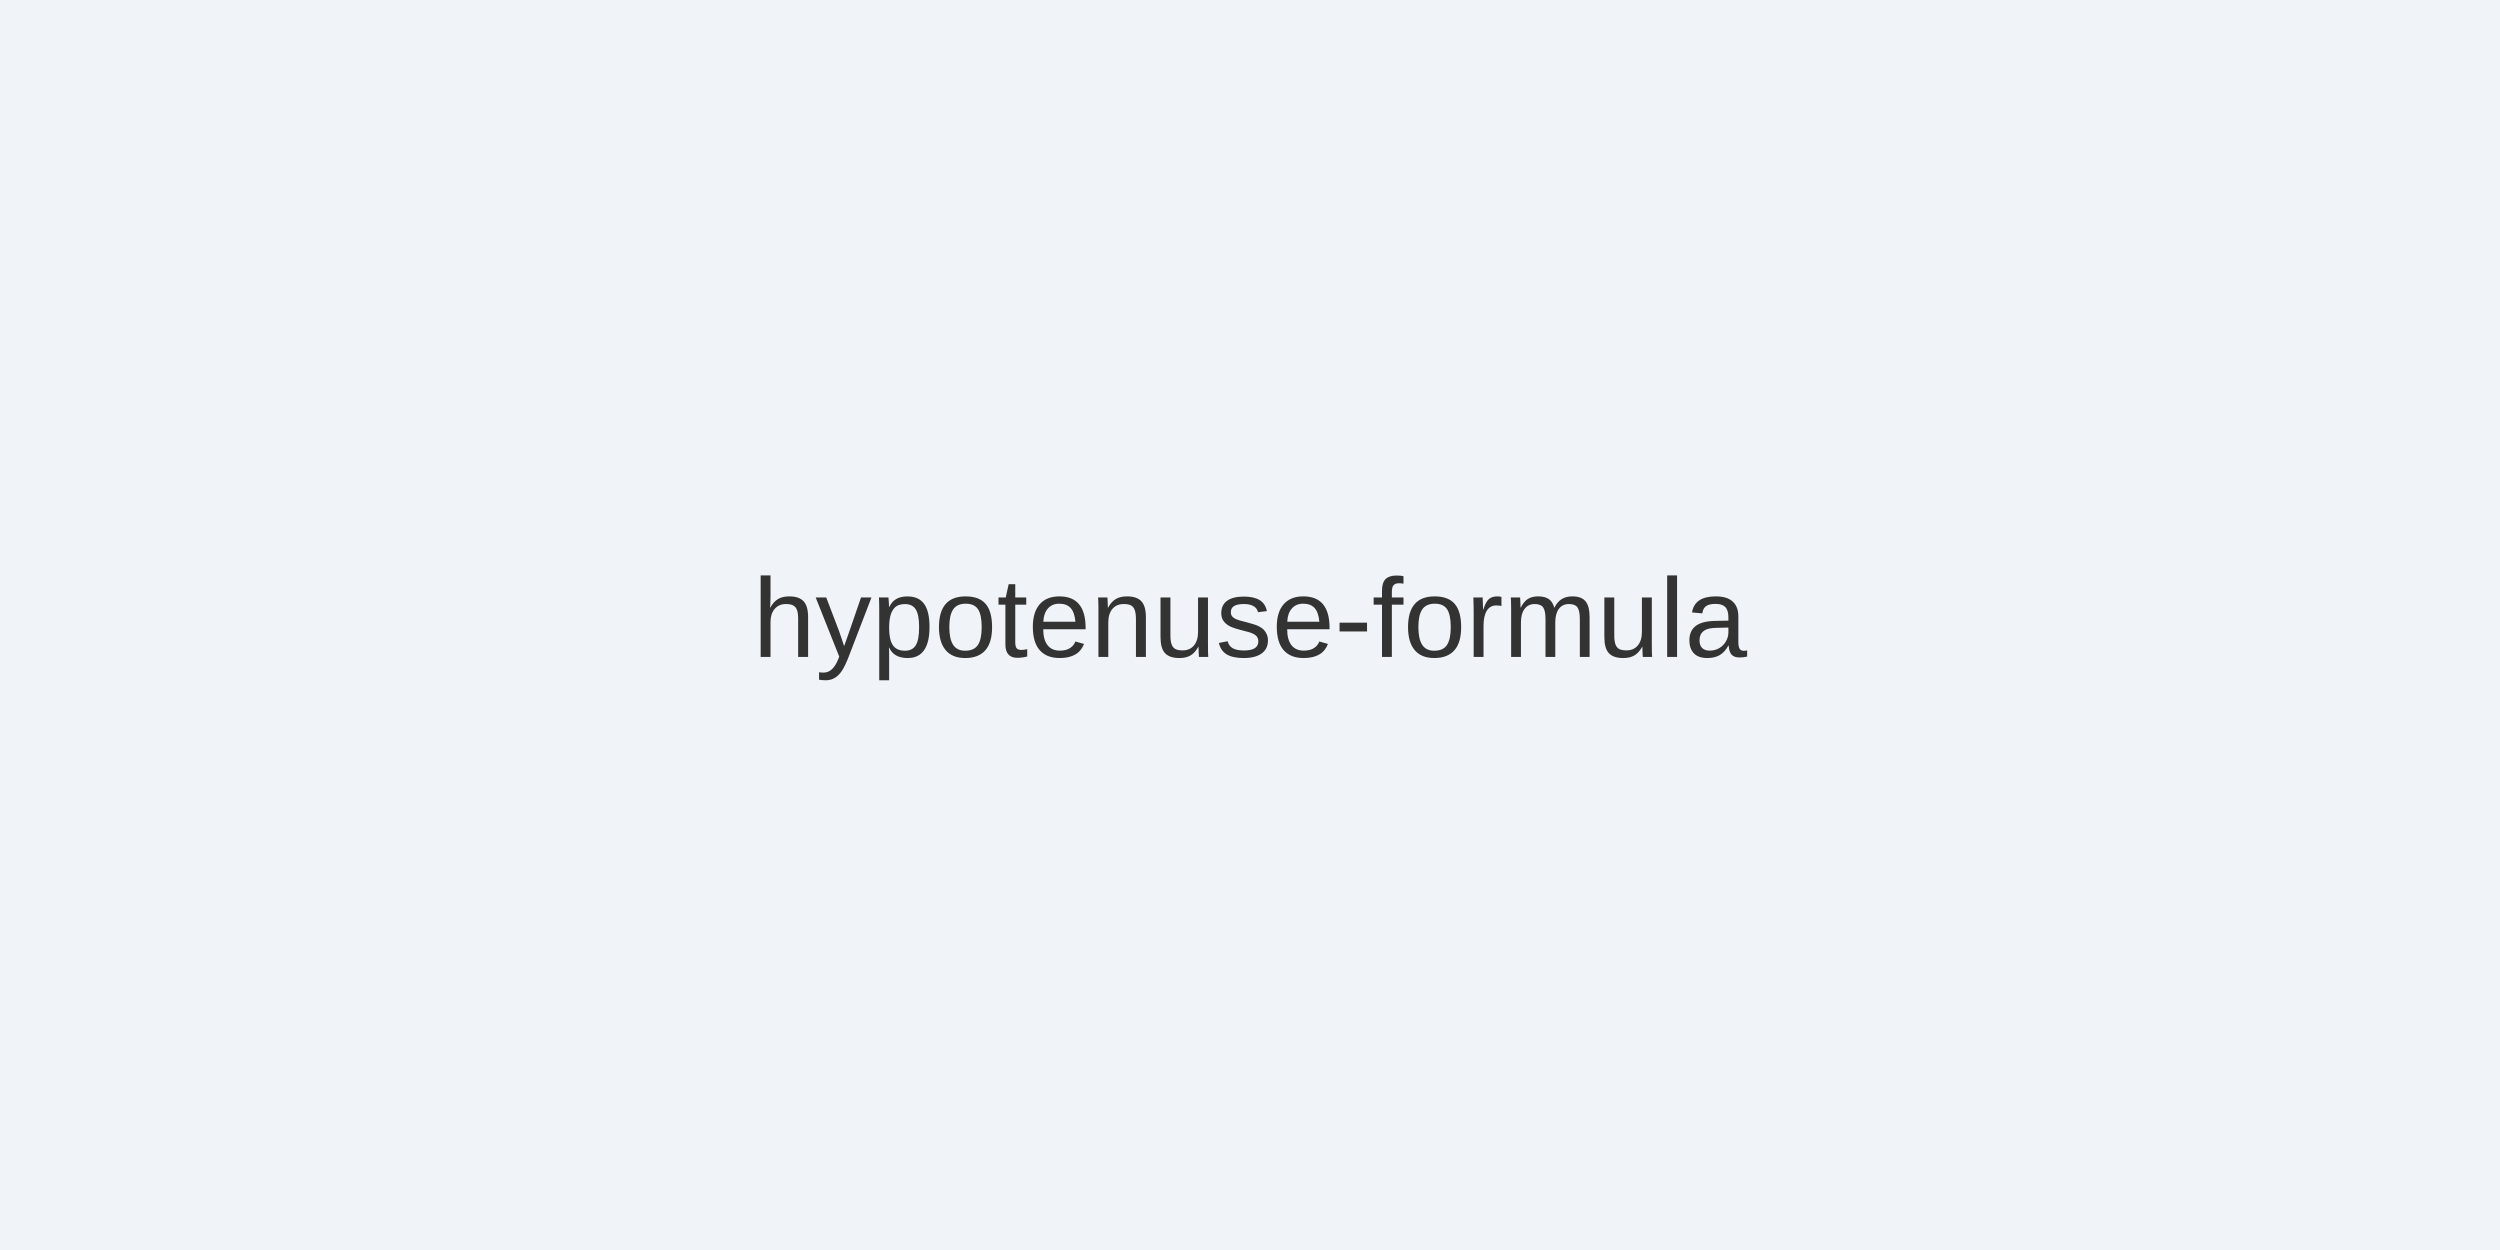
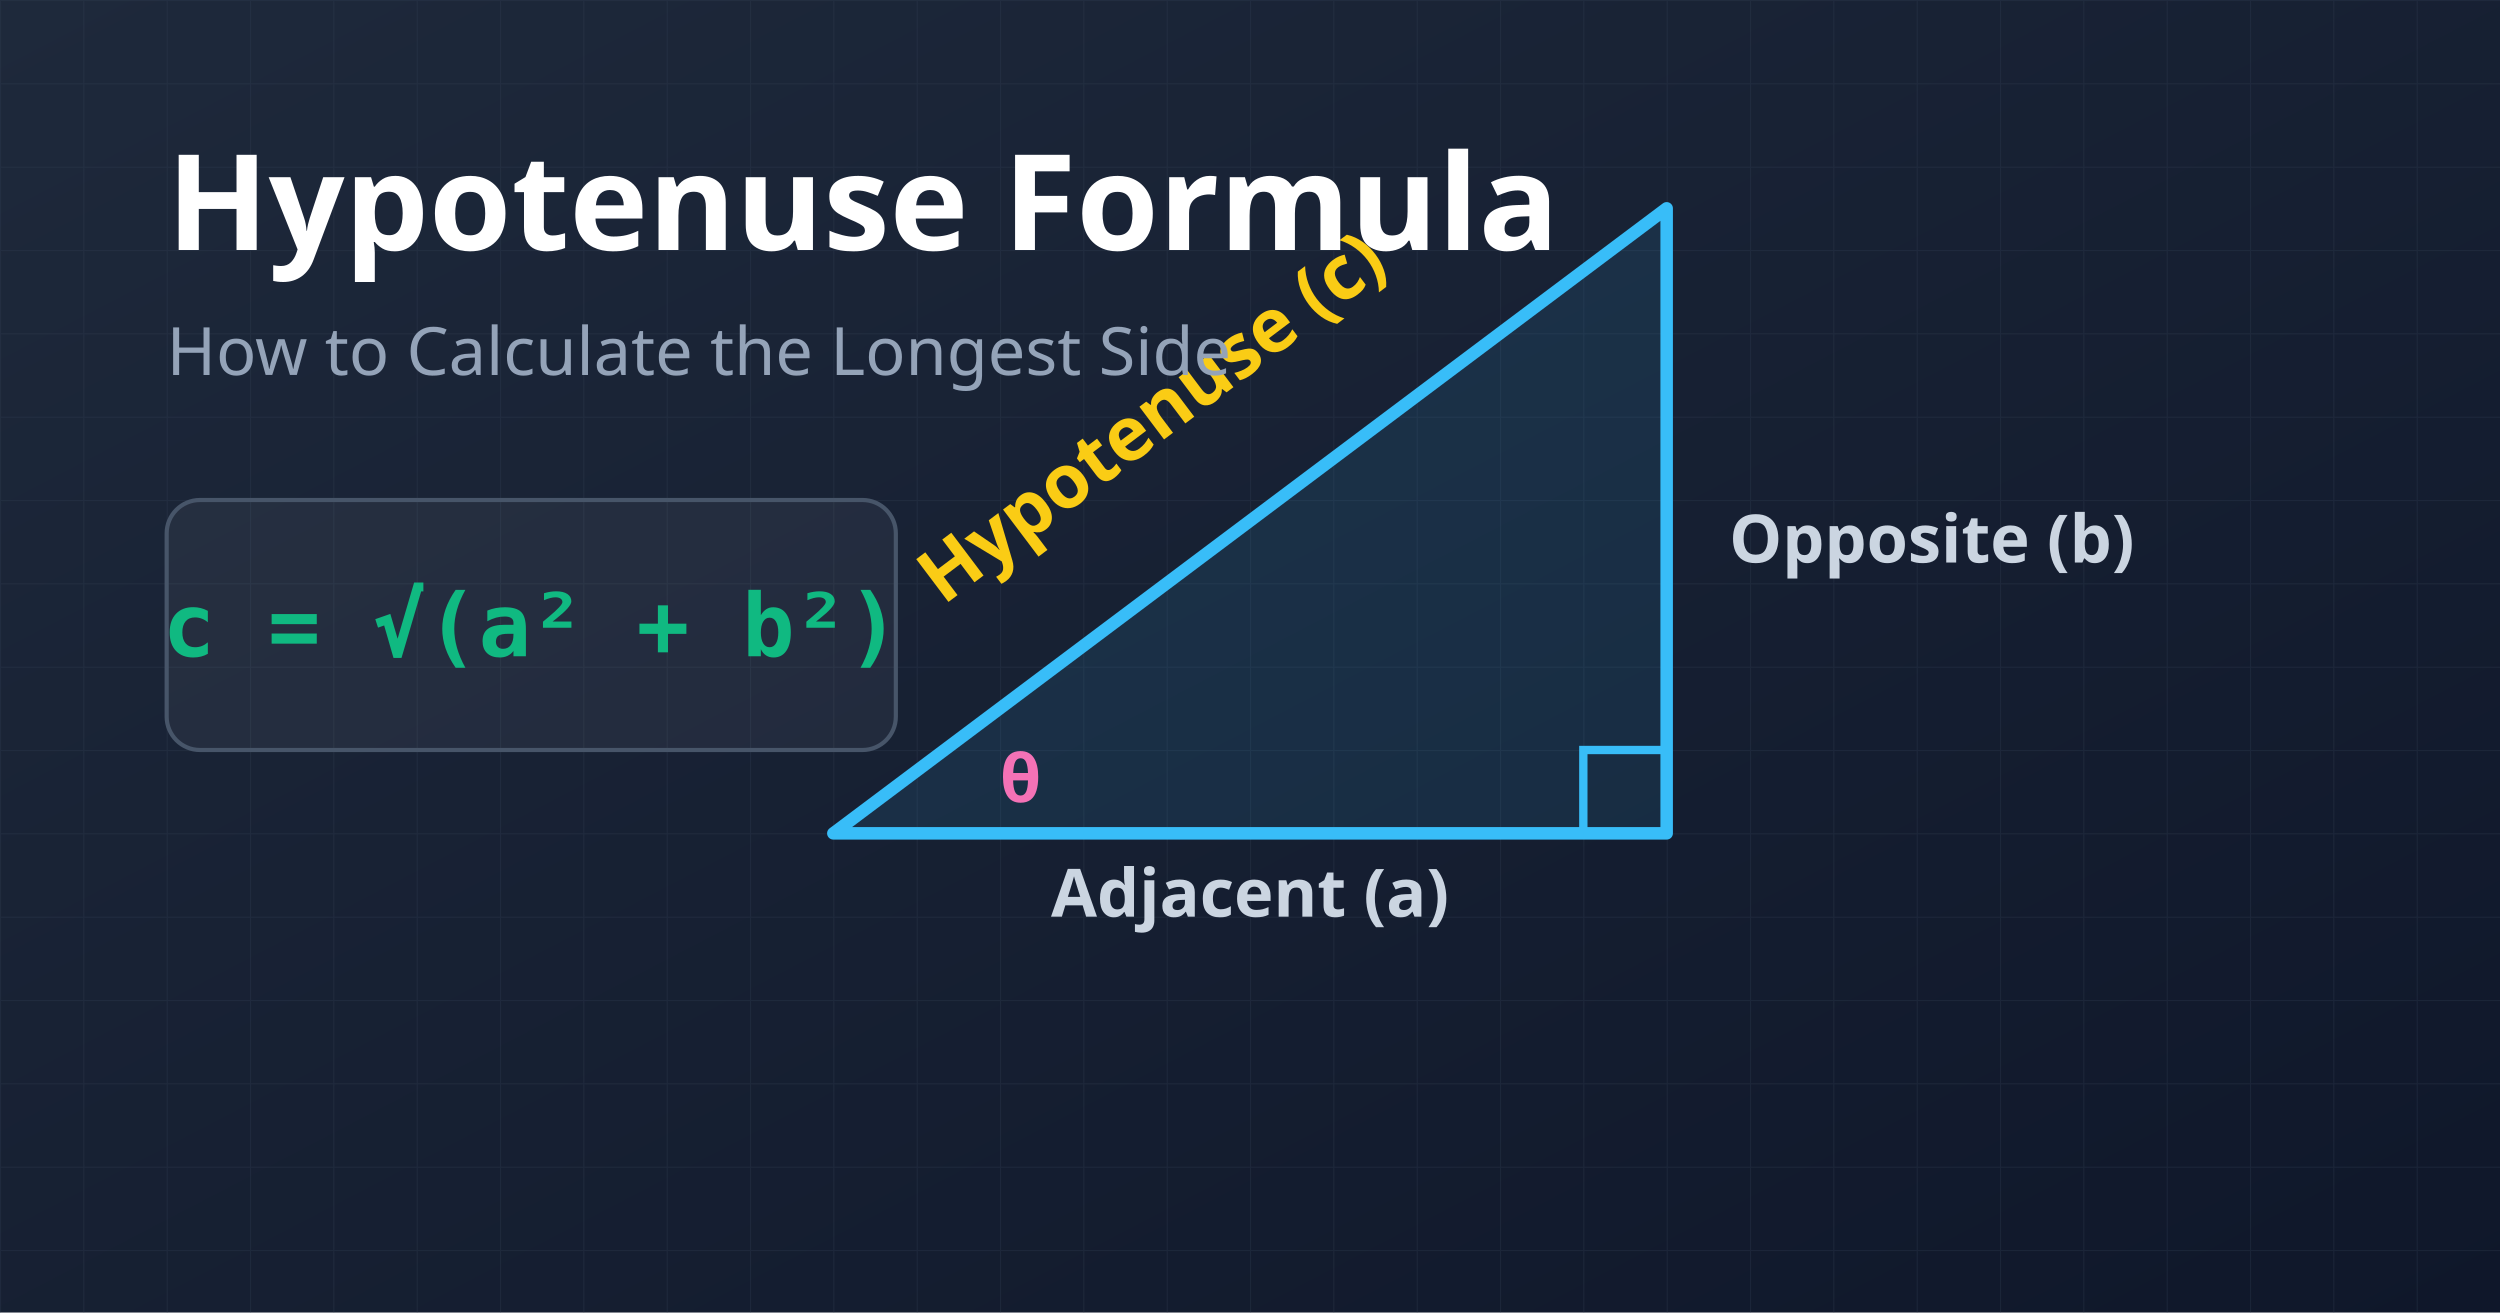
- <svg xmlns="http://www.w3.org/2000/svg" width="800" height="400">
-   <rect width="800" height="400" fill="#f0f4f8" />
-   <text x="400" y="200" font-family="Arial" font-size="36" fill="#333" text-anchor="middle" dominant-baseline="middle">hypotenuse-formula</text>
+ <svg xmlns="http://www.w3.org/2000/svg" width="1200" height="630">
+   <defs>
+     <linearGradient id="bg" x1="0%" y1="0%" x2="100%" y2="100%">
+       <stop offset="0%" stop-color="#1e293b" />
+       <stop offset="100%" stop-color="#0f172a" />
+     </linearGradient>
+     <pattern id="grid" width="40" height="40" patternUnits="userSpaceOnUse">
+       <path d="M 40 0 L 0 0 0 40" fill="none" stroke="#334155" stroke-width="1" opacity="0.3" />
+     </pattern>
+   </defs>
+   <rect width="1200" height="630" fill="url(#bg)" />
+   <rect width="1200" height="630" fill="url(#grid)" />
+   <g transform="translate(600, 150)">
+     <path d="M -200 250 L 200 250 L 200 -50 Z" fill="rgba(56, 189, 248, 0.1)" stroke="#38bdf8" stroke-width="6" stroke-linejoin="round" />
+     <path d="M 160 250 L 160 210 L 200 210" fill="none" stroke="#38bdf8" stroke-width="4" />
+     <text x="0" y="290" font-family="system-ui, sans-serif" font-size="32" font-weight="600" fill="#cbd5e1" text-anchor="middle">Adjacent (a)</text>
+     <text x="230" y="120" font-family="system-ui, sans-serif" font-size="32" font-weight="600" fill="#cbd5e1" text-anchor="start">Opposite (b)</text>
+     <text x="-40" y="60" font-family="system-ui, sans-serif" font-size="36" font-weight="bold" fill="#facc15" text-anchor="middle" transform="rotate(-37, -40, 60)">Hypotenuse (c)</text>
+     <text x="-120" y="235" font-family="system-ui, sans-serif" font-size="32" font-weight="bold" fill="#f472b6">θ</text>
+   </g>
+   <text x="80" y="120" font-family="system-ui, sans-serif" font-size="64" font-weight="800" fill="#ffffff">Hypotenuse Formula</text>
+   <text x="80" y="180" font-family="system-ui, sans-serif" font-size="32" font-weight="500" fill="#94a3b8">How to Calculate the Longest Side</text>
+   <rect x="80" y="240" width="350" height="120" rx="16" fill="rgba(255,255,255,0.05)" stroke="#475569" stroke-width="2" />
+   <text x="255" y="315" font-family="monospace" font-size="42" font-weight="bold" fill="#10b981" text-anchor="middle">c = √(a² + b²)</text>
</svg>
